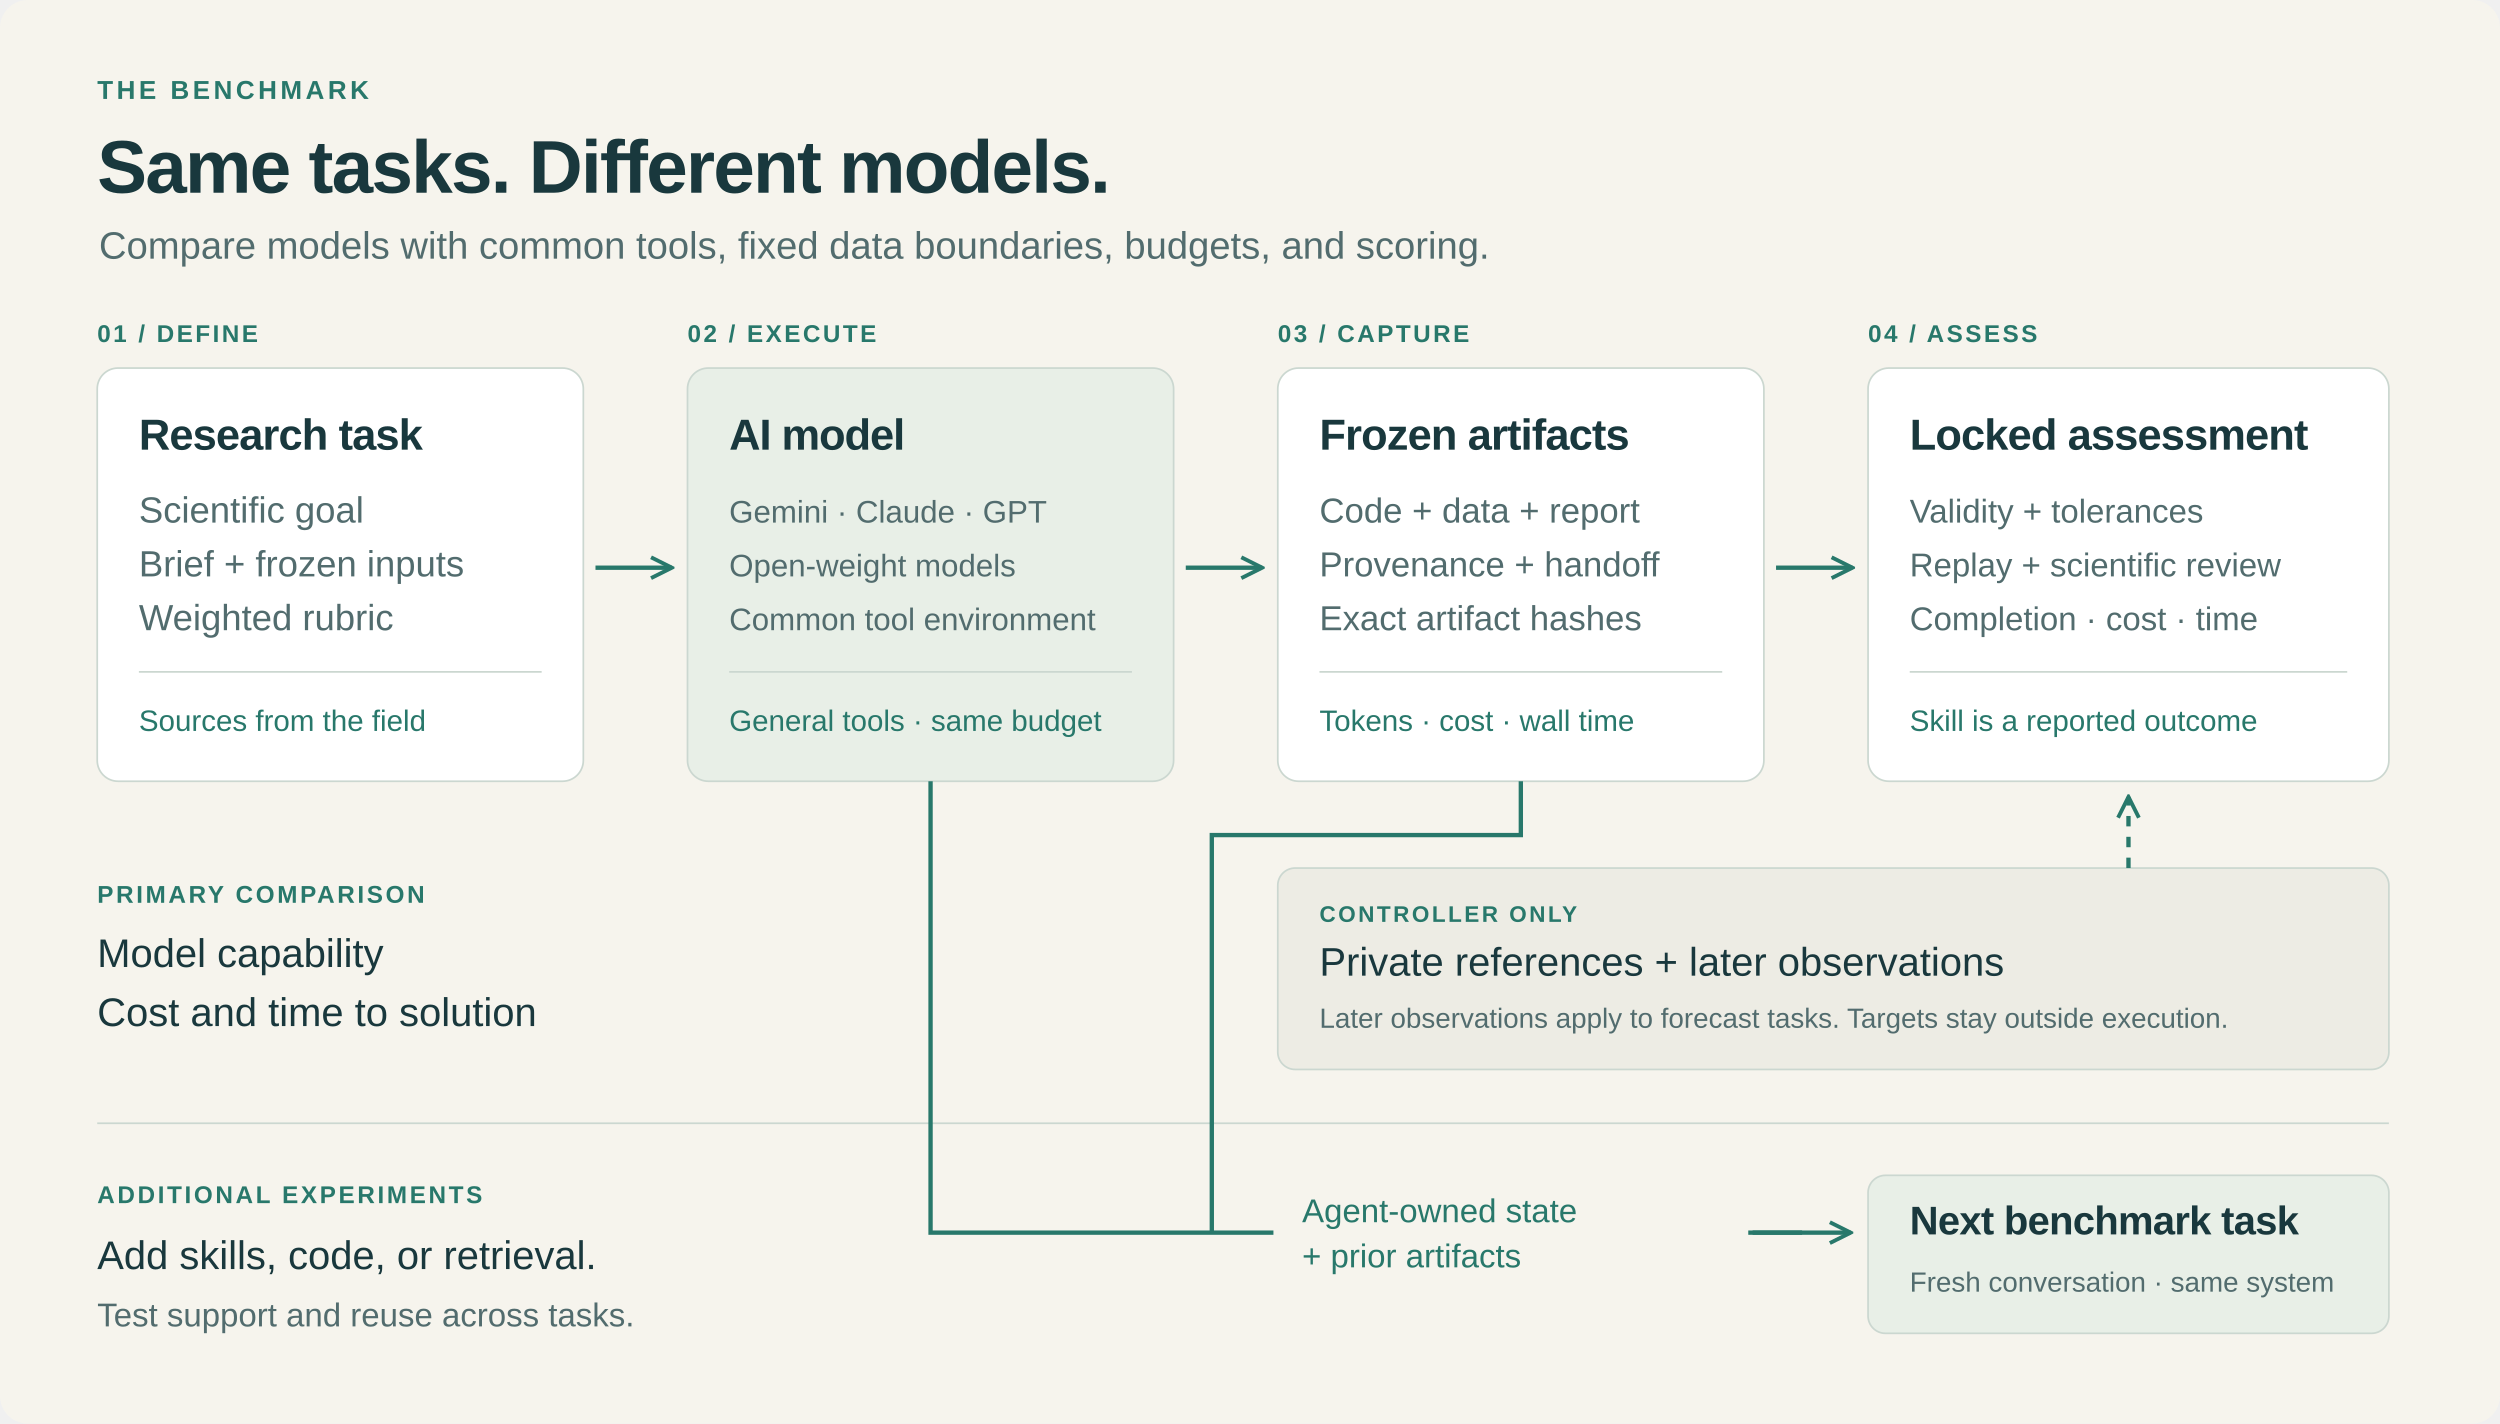
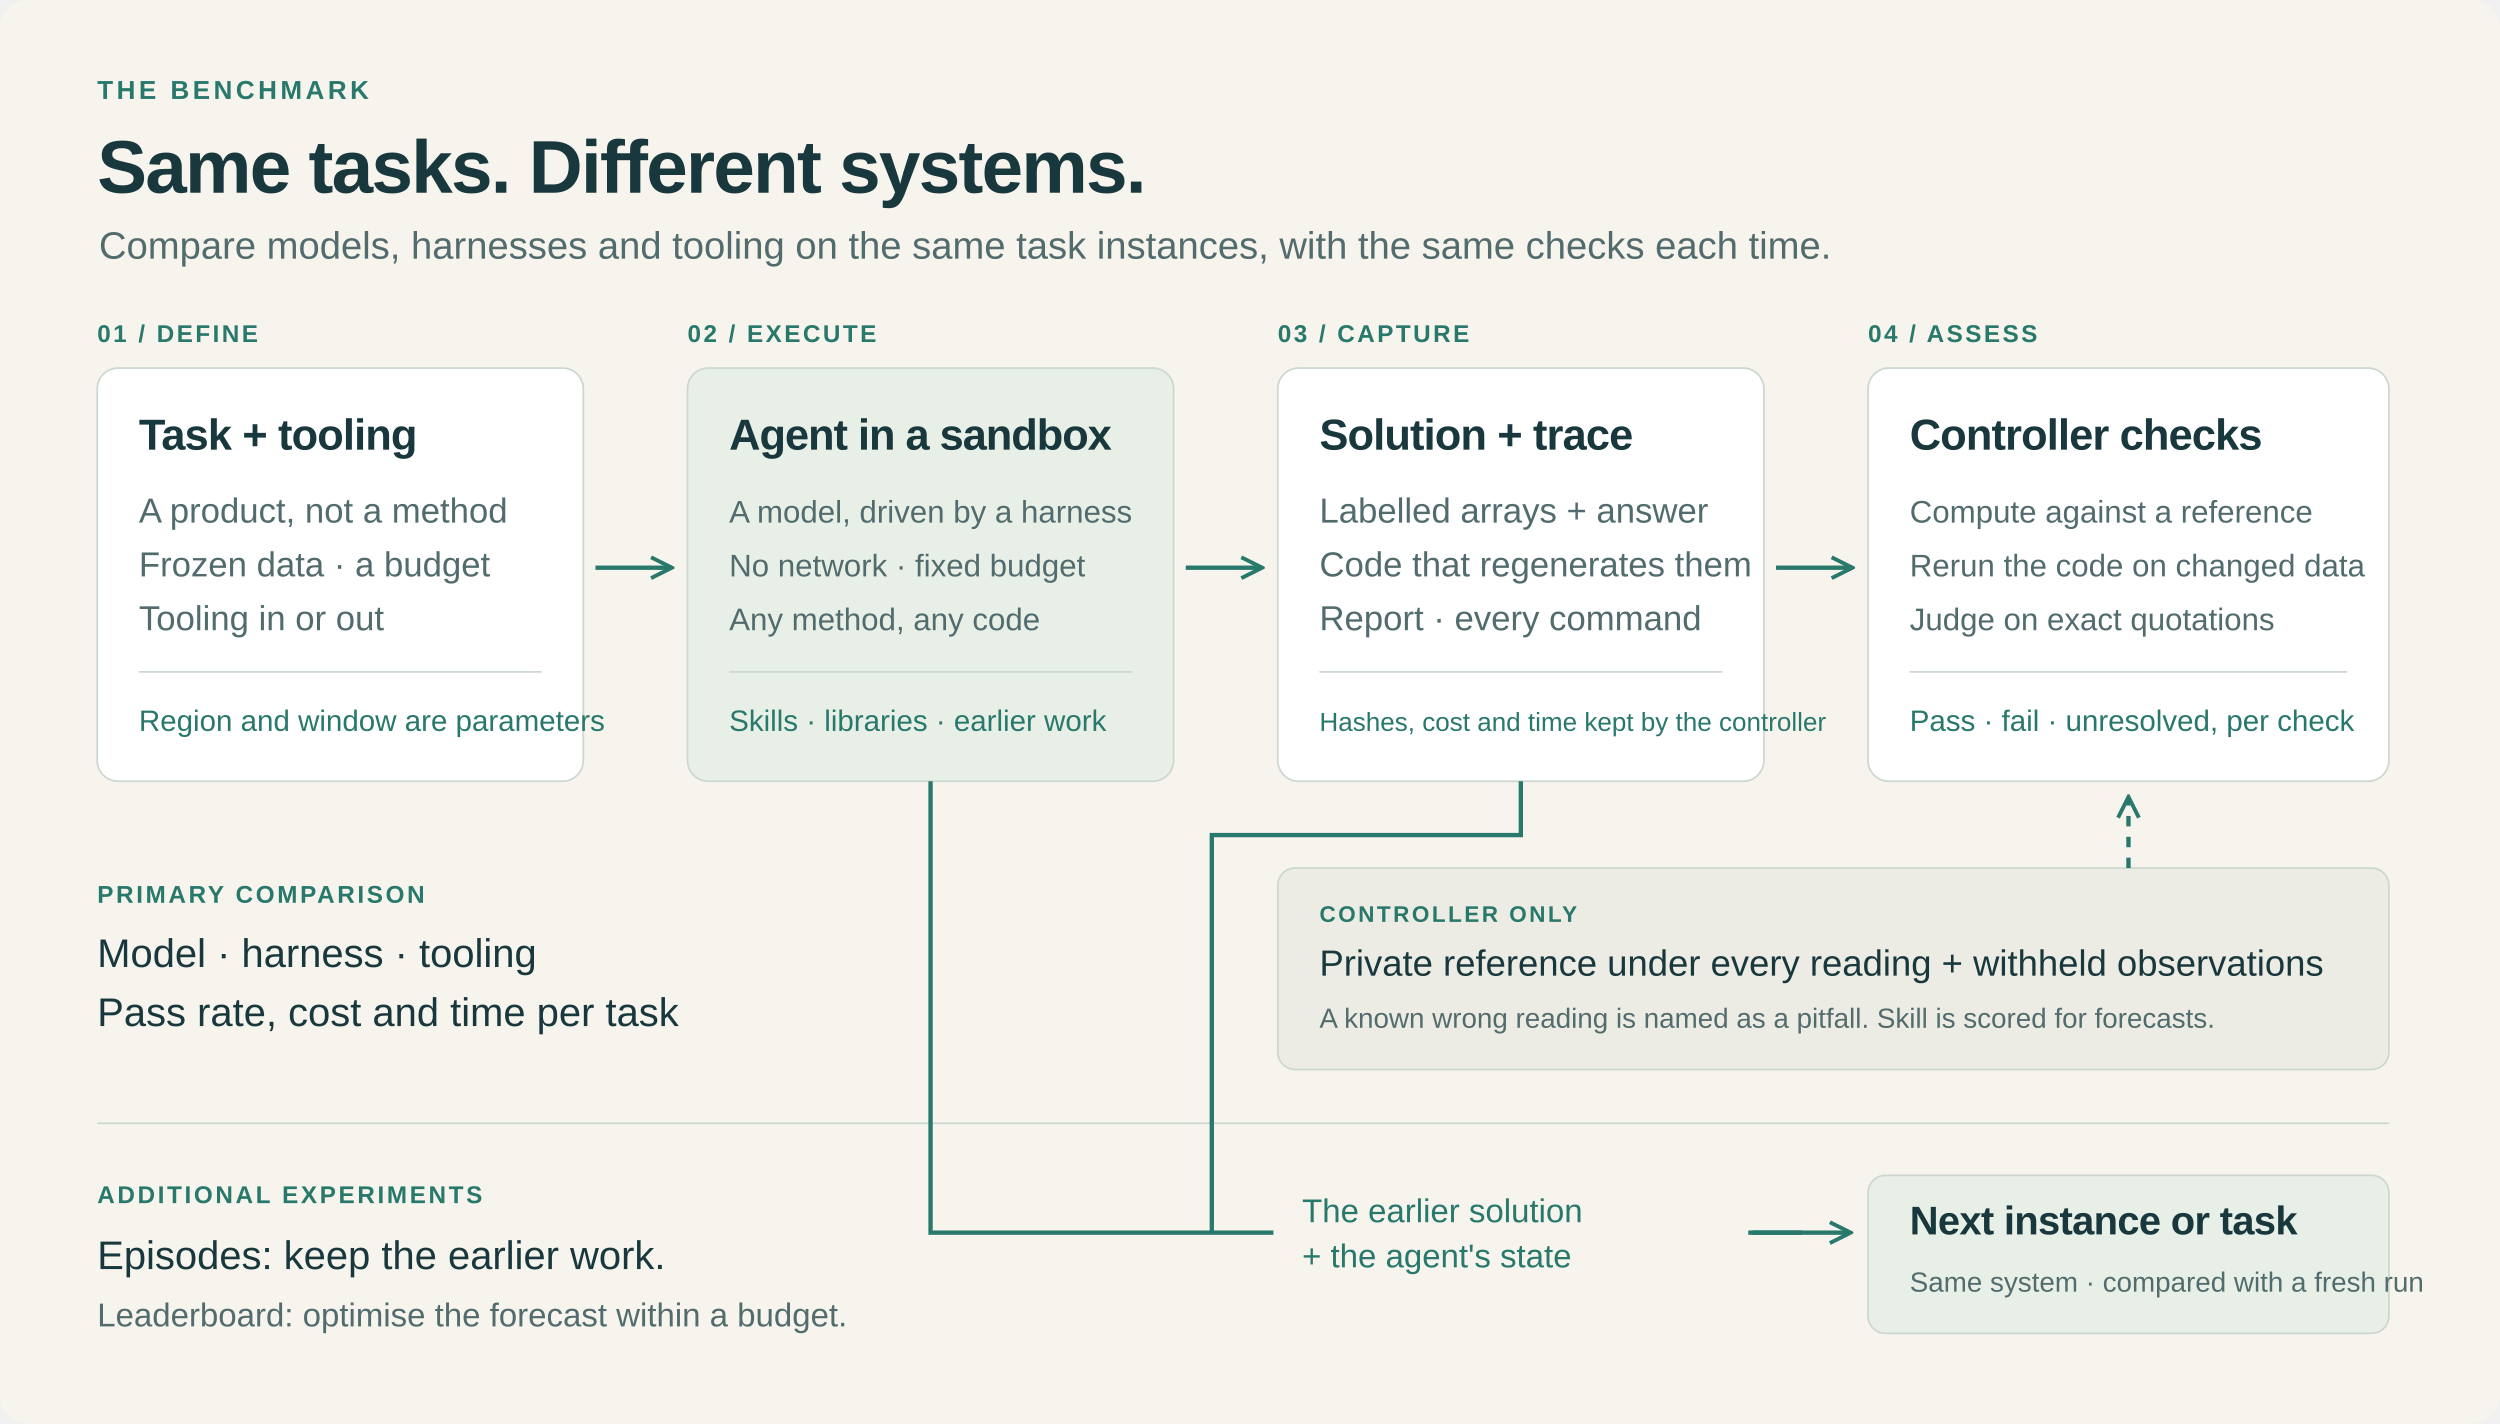
<svg xmlns="http://www.w3.org/2000/svg" width="1440" height="820" viewBox="0 0 1440 820" role="img" aria-labelledby="title description">
  <rect width="1440" height="820" rx="16" fill="#f6f4ed" />
  <defs>
    <marker id="arrow" viewBox="0 0 10 10" refX="9" refY="5" markerWidth="6" markerHeight="6" orient="auto-start-reverse">
      <path d="M1 1 L9 5 L1 9" fill="none" stroke="#28786b" stroke-width="1.5" />
    </marker>
  </defs>
  <text x="56" y="57" font-family="Arial, Helvetica, sans-serif" font-size="15" font-weight="600" fill="#28786b" letter-spacing="2">THE BENCHMARK</text>
-   <text x="56" y="111" font-family="Arial, Helvetica, sans-serif" font-size="43" font-weight="600" fill="#19383d" letter-spacing="-1">Same tasks. Different models.</text>
-   <text x="57" y="149" font-family="Arial, Helvetica, sans-serif" font-size="22" font-weight="400" fill="#526c6e">Compare models with common tools, fixed data boundaries, budgets, and scoring.</text>
+   <text x="56" y="111" font-family="Arial, Helvetica, sans-serif" font-size="43" font-weight="600" fill="#19383d" letter-spacing="-1">Same tasks. Different systems.</text>
+   <text x="57" y="149" font-family="Arial, Helvetica, sans-serif" font-size="22" font-weight="400" fill="#526c6e">Compare models, harnesses and tooling on the same task instances, with the same checks each time.</text>
  <text x="56" y="197" font-family="Arial, Helvetica, sans-serif" font-size="14" font-weight="600" fill="#28786b" letter-spacing="1.4">01 / DEFINE</text>
  <text x="396" y="197" font-family="Arial, Helvetica, sans-serif" font-size="14" font-weight="600" fill="#28786b" letter-spacing="1.4">02 / EXECUTE</text>
  <text x="736" y="197" font-family="Arial, Helvetica, sans-serif" font-size="14" font-weight="600" fill="#28786b" letter-spacing="1.4">03 / CAPTURE</text>
  <text x="1076" y="197" font-family="Arial, Helvetica, sans-serif" font-size="14" font-weight="600" fill="#28786b" letter-spacing="1.4">04 / ASSESS</text>
  <rect x="56" y="212" width="280" height="238" rx="12" fill="#ffffff" stroke="#cbd7d0" />
  <rect x="396" y="212" width="280" height="238" rx="12" fill="#e8efe7" stroke="#cbd7d0" />
  <rect x="736" y="212" width="280" height="238" rx="12" fill="#ffffff" stroke="#cbd7d0" />
  <rect x="1076" y="212" width="300" height="238" rx="12" fill="#ffffff" stroke="#cbd7d0" />
-   <text x="80" y="259" font-family="Arial, Helvetica, sans-serif" font-size="25" font-weight="600" fill="#19383d" letter-spacing="-0.5">Research task</text>
-   <text x="80" y="301" font-family="Arial, Helvetica, sans-serif" font-size="21" font-weight="400" fill="#526c6e">Scientific goal</text>
-   <text x="80" y="332" font-family="Arial, Helvetica, sans-serif" font-size="21" font-weight="400" fill="#526c6e">Brief + frozen inputs</text>
-   <text x="80" y="363" font-family="Arial, Helvetica, sans-serif" font-size="21" font-weight="400" fill="#526c6e">Weighted rubric</text>
+   <text x="80" y="259" font-family="Arial, Helvetica, sans-serif" font-size="25" font-weight="600" fill="#19383d" letter-spacing="-0.5">Task + tooling</text>
+   <text x="80" y="301" font-family="Arial, Helvetica, sans-serif" font-size="20" font-weight="400" fill="#526c6e">A product, not a method</text>
+   <text x="80" y="332" font-family="Arial, Helvetica, sans-serif" font-size="20" font-weight="400" fill="#526c6e">Frozen data · a budget</text>
+   <text x="80" y="363" font-family="Arial, Helvetica, sans-serif" font-size="20" font-weight="400" fill="#526c6e">Tooling in or out</text>
  <path d="M80 387 H312" stroke="#cbd7d0" />
-   <text x="80" y="421" font-family="Arial, Helvetica, sans-serif" font-size="17" font-weight="400" fill="#28786b">Sources from the field</text>
-   <text x="420" y="259" font-family="Arial, Helvetica, sans-serif" font-size="25" font-weight="600" fill="#19383d" letter-spacing="-0.6">AI model</text>
-   <text x="420" y="301" font-family="Arial, Helvetica, sans-serif" font-size="18" font-weight="400" fill="#526c6e">Gemini · Claude · GPT</text>
-   <text x="420" y="332" font-family="Arial, Helvetica, sans-serif" font-size="18" font-weight="400" fill="#526c6e">Open-weight models</text>
-   <text x="420" y="363" font-family="Arial, Helvetica, sans-serif" font-size="18" font-weight="400" fill="#526c6e">Common tool environment</text>
+   <text x="80" y="421" font-family="Arial, Helvetica, sans-serif" font-size="17" font-weight="400" fill="#28786b">Region and window are parameters</text>
+   <text x="420" y="259" font-family="Arial, Helvetica, sans-serif" font-size="25" font-weight="600" fill="#19383d" letter-spacing="-0.6">Agent in a sandbox</text>
+   <text x="420" y="301" font-family="Arial, Helvetica, sans-serif" font-size="18" font-weight="400" fill="#526c6e">A model, driven by a harness</text>
+   <text x="420" y="332" font-family="Arial, Helvetica, sans-serif" font-size="18" font-weight="400" fill="#526c6e">No network · fixed budget</text>
+   <text x="420" y="363" font-family="Arial, Helvetica, sans-serif" font-size="18" font-weight="400" fill="#526c6e">Any method, any code</text>
  <path d="M420 387 H652" stroke="#cbd7d0" />
-   <text x="420" y="421" font-family="Arial, Helvetica, sans-serif" font-size="17" font-weight="400" fill="#28786b">General tools · same budget</text>
-   <text x="760" y="259" font-family="Arial, Helvetica, sans-serif" font-size="25" font-weight="600" fill="#19383d" letter-spacing="-0.5">Frozen artifacts</text>
-   <text x="760" y="301" font-family="Arial, Helvetica, sans-serif" font-size="20" font-weight="400" fill="#526c6e">Code + data + report</text>
-   <text x="760" y="332" font-family="Arial, Helvetica, sans-serif" font-size="20" font-weight="400" fill="#526c6e">Provenance + handoff</text>
-   <text x="760" y="363" font-family="Arial, Helvetica, sans-serif" font-size="20" font-weight="400" fill="#526c6e">Exact artifact hashes</text>
+   <text x="420" y="421" font-family="Arial, Helvetica, sans-serif" font-size="17" font-weight="400" fill="#28786b">Skills · libraries · earlier work</text>
+   <text x="760" y="259" font-family="Arial, Helvetica, sans-serif" font-size="25" font-weight="600" fill="#19383d" letter-spacing="-0.5">Solution + trace</text>
+   <text x="760" y="301" font-family="Arial, Helvetica, sans-serif" font-size="20" font-weight="400" fill="#526c6e">Labelled arrays + answer</text>
+   <text x="760" y="332" font-family="Arial, Helvetica, sans-serif" font-size="20" font-weight="400" fill="#526c6e">Code that regenerates them</text>
+   <text x="760" y="363" font-family="Arial, Helvetica, sans-serif" font-size="20" font-weight="400" fill="#526c6e">Report · every command</text>
  <path d="M760 387 H992" stroke="#cbd7d0" />
-   <text x="760" y="421" font-family="Arial, Helvetica, sans-serif" font-size="17" font-weight="400" fill="#28786b">Tokens · cost · wall time</text>
-   <text x="1100" y="259" font-family="Arial, Helvetica, sans-serif" font-size="25" font-weight="600" fill="#19383d" letter-spacing="-0.5">Locked assessment</text>
-   <text x="1100" y="301" font-family="Arial, Helvetica, sans-serif" font-size="19" font-weight="400" fill="#526c6e">Validity + tolerances</text>
-   <text x="1100" y="332" font-family="Arial, Helvetica, sans-serif" font-size="19" font-weight="400" fill="#526c6e">Replay + scientific review</text>
-   <text x="1100" y="363" font-family="Arial, Helvetica, sans-serif" font-size="19" font-weight="400" fill="#526c6e">Completion · cost · time</text>
+   <text x="760" y="421" font-family="Arial, Helvetica, sans-serif" font-size="15" font-weight="400" fill="#28786b">Hashes, cost and time kept by the controller</text>
+   <text x="1100" y="259" font-family="Arial, Helvetica, sans-serif" font-size="25" font-weight="600" fill="#19383d" letter-spacing="-0.5">Controller checks</text>
+   <text x="1100" y="301" font-family="Arial, Helvetica, sans-serif" font-size="18" font-weight="400" fill="#526c6e">Compute against a reference</text>
+   <text x="1100" y="332" font-family="Arial, Helvetica, sans-serif" font-size="18" font-weight="400" fill="#526c6e">Rerun the code on changed data</text>
+   <text x="1100" y="363" font-family="Arial, Helvetica, sans-serif" font-size="18" font-weight="400" fill="#526c6e">Judge on exact quotations</text>
  <path d="M1100 387 H1352" stroke="#cbd7d0" />
-   <text x="1100" y="421" font-family="Arial, Helvetica, sans-serif" font-size="17" font-weight="400" fill="#28786b">Skill is a reported outcome</text>
+   <text x="1100" y="421" font-family="Arial, Helvetica, sans-serif" font-size="17" font-weight="400" fill="#28786b">Pass · fail · unresolved, per check</text>
  <path d="M343 327 H387" fill="none" stroke="#28786b" stroke-width="2.5" marker-end="url(#arrow)" />
  <path d="M683 327 H727" fill="none" stroke="#28786b" stroke-width="2.5" marker-end="url(#arrow)" />
  <path d="M1023 327 H1067" fill="none" stroke="#28786b" stroke-width="2.5" marker-end="url(#arrow)" />
  <rect x="736" y="500" width="640" height="116" rx="10" fill="#edece4" stroke="#cbd7d0" />
  <text x="760" y="531" font-family="Arial, Helvetica, sans-serif" font-size="13" font-weight="600" fill="#28786b" letter-spacing="1.4">CONTROLLER ONLY</text>
-   <text x="760" y="562" font-family="Arial, Helvetica, sans-serif" font-size="23" font-weight="500" fill="#19383d">Private references + later observations</text>
-   <text x="760" y="592" font-family="Arial, Helvetica, sans-serif" font-size="16" font-weight="400" fill="#526c6e">Later observations apply to forecast tasks. Targets stay outside execution.</text>
+   <text x="760" y="562" font-family="Arial, Helvetica, sans-serif" font-size="21" font-weight="500" fill="#19383d">Private reference under every reading + withheld observations</text>
+   <text x="760" y="592" font-family="Arial, Helvetica, sans-serif" font-size="16" font-weight="400" fill="#526c6e">A known wrong reading is named as a pitfall. Skill is scored for forecasts.</text>
  <path d="M1226 500 V459" fill="none" stroke="#28786b" stroke-width="2.5" stroke-dasharray="6 6" marker-end="url(#arrow)" />
  <text x="56" y="520" font-family="Arial, Helvetica, sans-serif" font-size="14" font-weight="600" fill="#28786b" letter-spacing="1.5">PRIMARY COMPARISON</text>
-   <text x="56" y="557" font-family="Arial, Helvetica, sans-serif" font-size="23" font-weight="500" fill="#19383d">Model capability</text>
-   <text x="56" y="591" font-family="Arial, Helvetica, sans-serif" font-size="23" font-weight="500" fill="#19383d">Cost and time to solution</text>
+   <text x="56" y="557" font-family="Arial, Helvetica, sans-serif" font-size="23" font-weight="500" fill="#19383d">Model · harness · tooling</text>
+   <text x="56" y="591" font-family="Arial, Helvetica, sans-serif" font-size="23" font-weight="500" fill="#19383d">Pass rate, cost and time per task</text>
  <path d="M56 647 H1376" stroke="#cbd7d0" />
  <text x="56" y="693" font-family="Arial, Helvetica, sans-serif" font-size="14" font-weight="600" fill="#28786b" letter-spacing="1.5">ADDITIONAL EXPERIMENTS</text>
-   <text x="56" y="731" font-family="Arial, Helvetica, sans-serif" font-size="23" font-weight="500" fill="#19383d">Add skills, code, or retrieval.</text>
-   <text x="56" y="764" font-family="Arial, Helvetica, sans-serif" font-size="19" font-weight="400" fill="#526c6e">Test support and reuse across tasks.</text>
+   <text x="56" y="731" font-family="Arial, Helvetica, sans-serif" font-size="23" font-weight="500" fill="#19383d">Episodes: keep the earlier work.</text>
+   <text x="56" y="764" font-family="Arial, Helvetica, sans-serif" font-size="19" font-weight="400" fill="#526c6e">Leaderboard: optimise the forecast within a budget.</text>
  <path d="M536 450 V710 H1038 M876 450 V481 H698 V710" fill="none" stroke="#28786b" stroke-width="2.5" />
  <rect x="734" y="683" width="275" height="51" rx="0" fill="#f6f4ed" stroke="#f6f4ed" />
-   <text x="750" y="704" font-family="Arial, Helvetica, sans-serif" font-size="19" font-weight="500" fill="#28786b">Agent-owned state</text>
-   <text x="750" y="730" font-family="Arial, Helvetica, sans-serif" font-size="19" font-weight="500" fill="#28786b">+ prior artifacts</text>
+   <text x="750" y="704" font-family="Arial, Helvetica, sans-serif" font-size="19" font-weight="500" fill="#28786b">The earlier solution</text>
+   <text x="750" y="730" font-family="Arial, Helvetica, sans-serif" font-size="19" font-weight="500" fill="#28786b">+ the agent's state</text>
  <path d="M1007 710 H1066" fill="none" stroke="#28786b" stroke-width="2.5" marker-end="url(#arrow)" />
  <rect x="1076" y="677" width="300" height="91" rx="10" fill="#e8efe7" stroke="#cbd7d0" />
-   <text x="1100" y="711" font-family="Arial, Helvetica, sans-serif" font-size="23" font-weight="600" fill="#19383d" letter-spacing="-0.4">Next benchmark task</text>
-   <text x="1100" y="744" font-family="Arial, Helvetica, sans-serif" font-size="16" font-weight="400" fill="#526c6e">Fresh conversation · same system</text>
+   <text x="1100" y="711" font-family="Arial, Helvetica, sans-serif" font-size="23" font-weight="600" fill="#19383d" letter-spacing="-0.4">Next instance or task</text>
+   <text x="1100" y="744" font-family="Arial, Helvetica, sans-serif" font-size="16" font-weight="400" fill="#526c6e">Same system · compared with a fresh run</text>
</svg>
